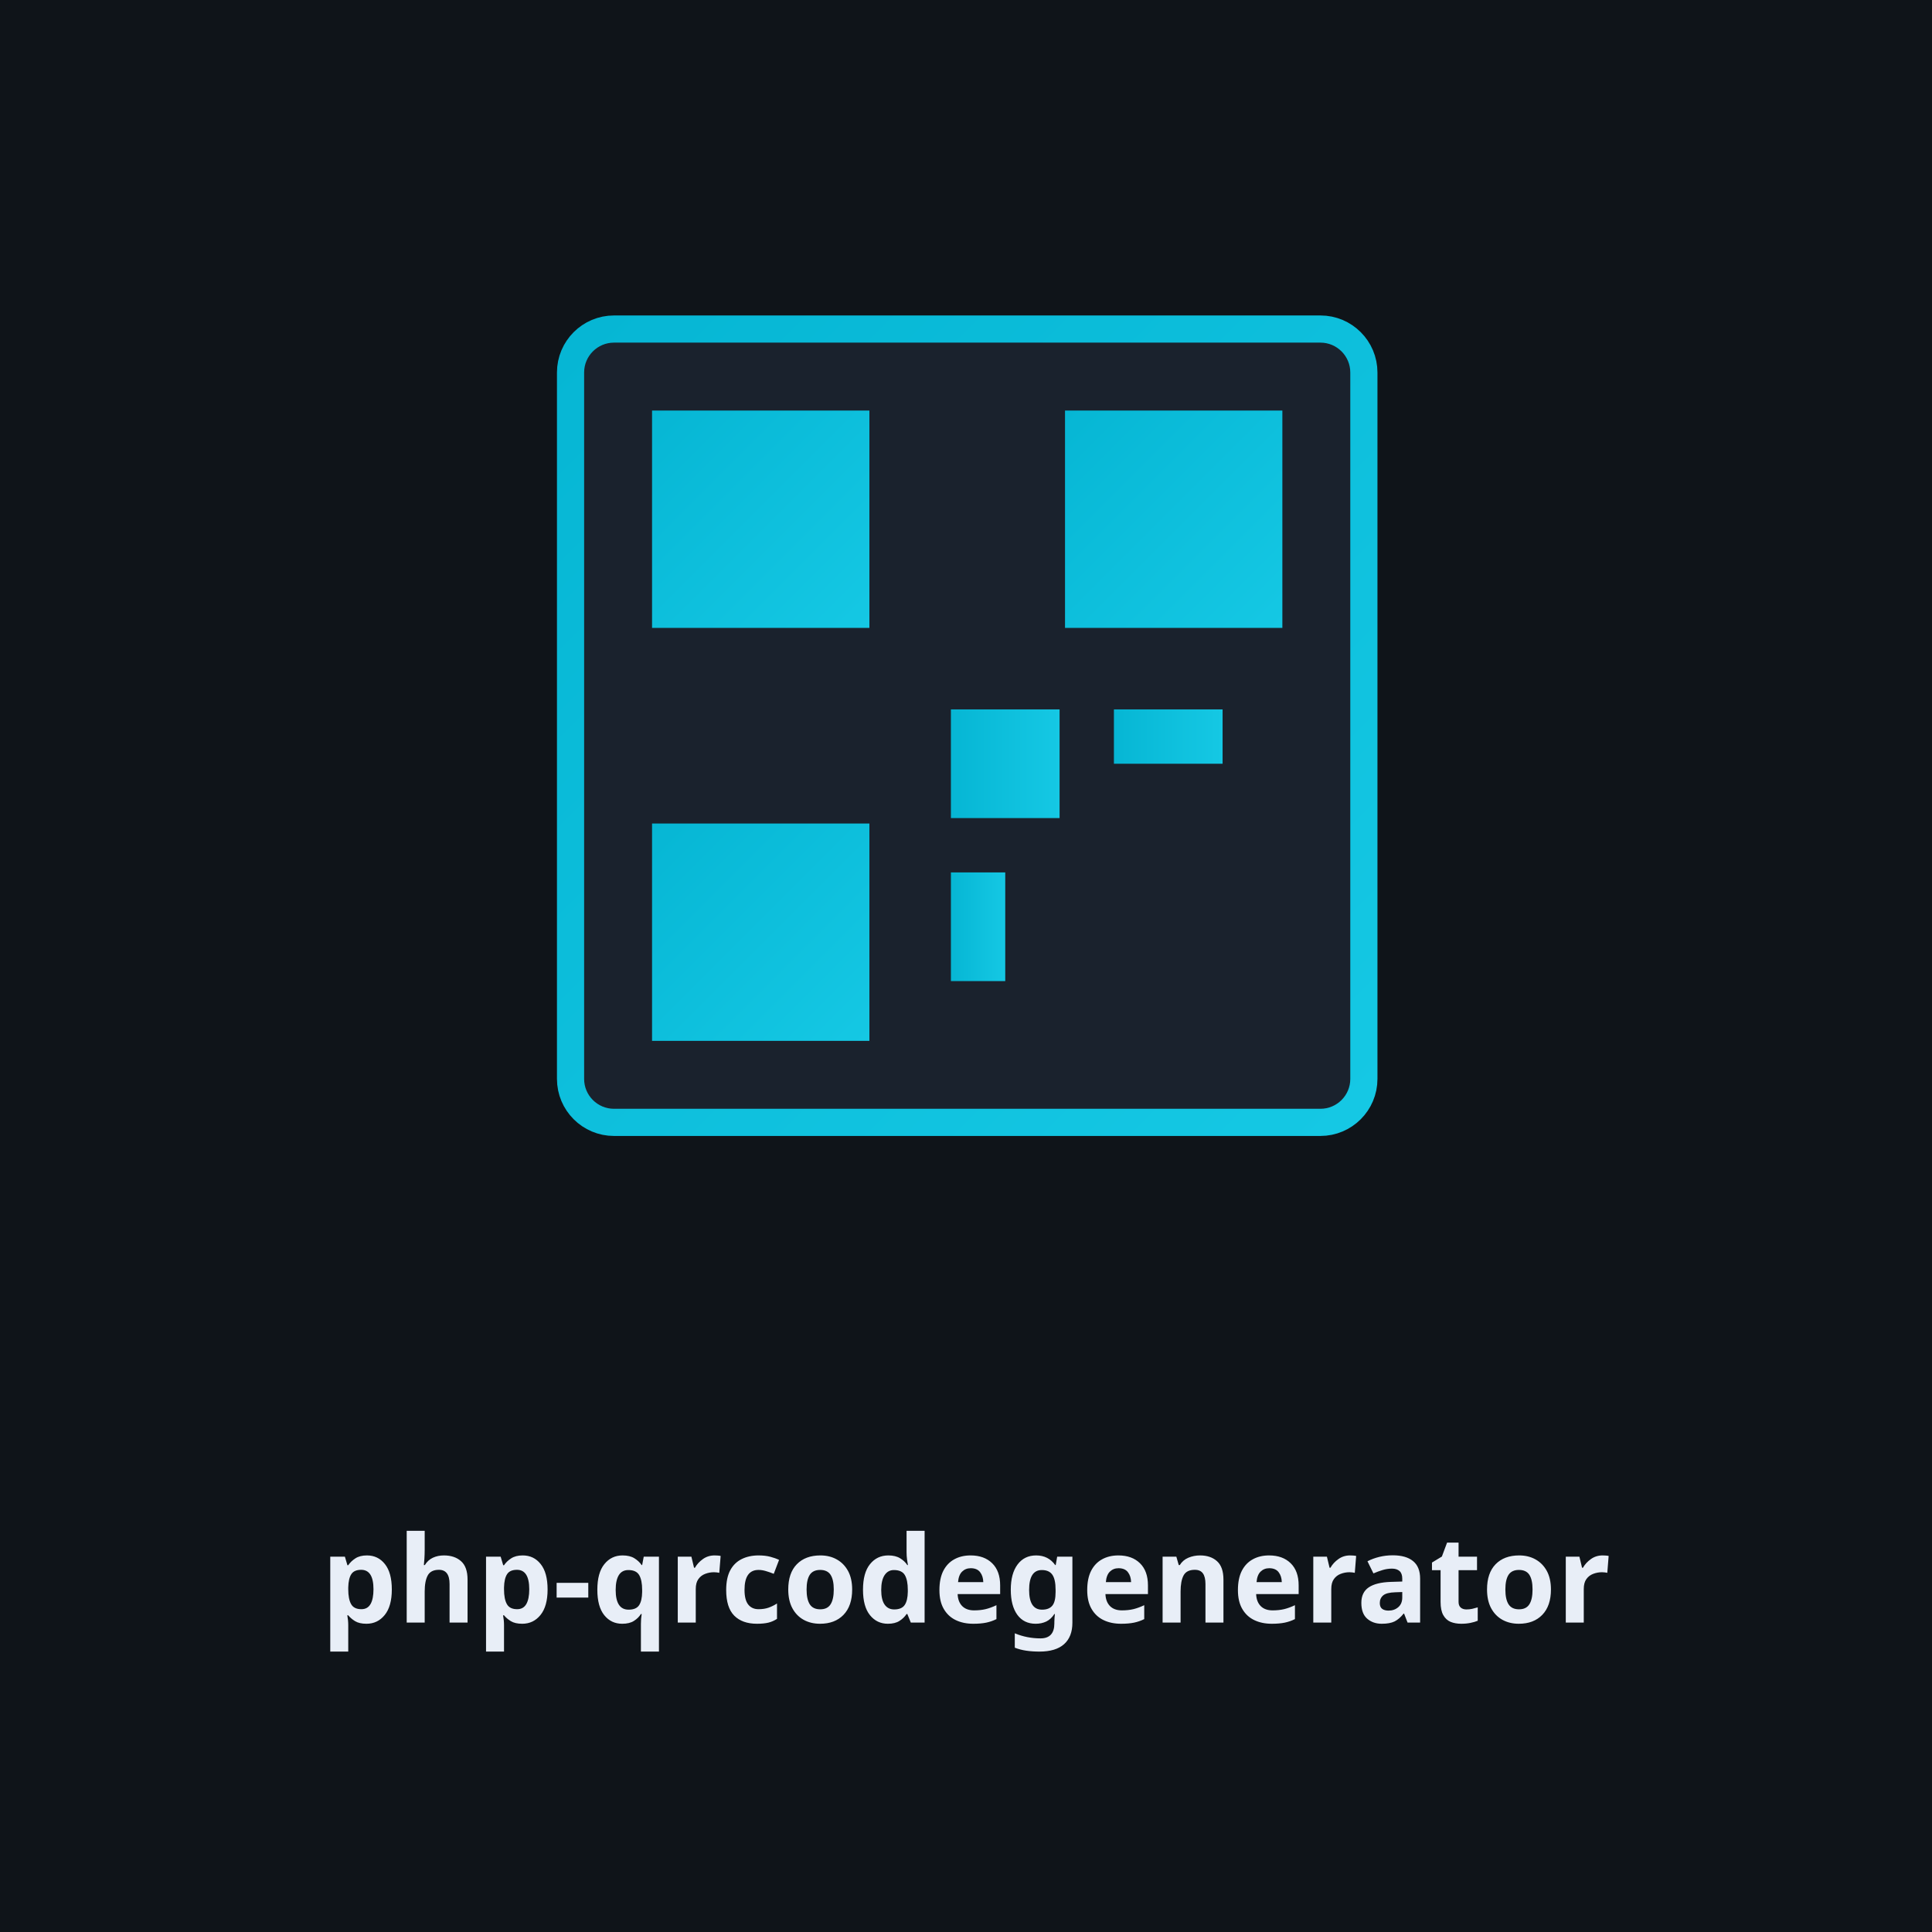
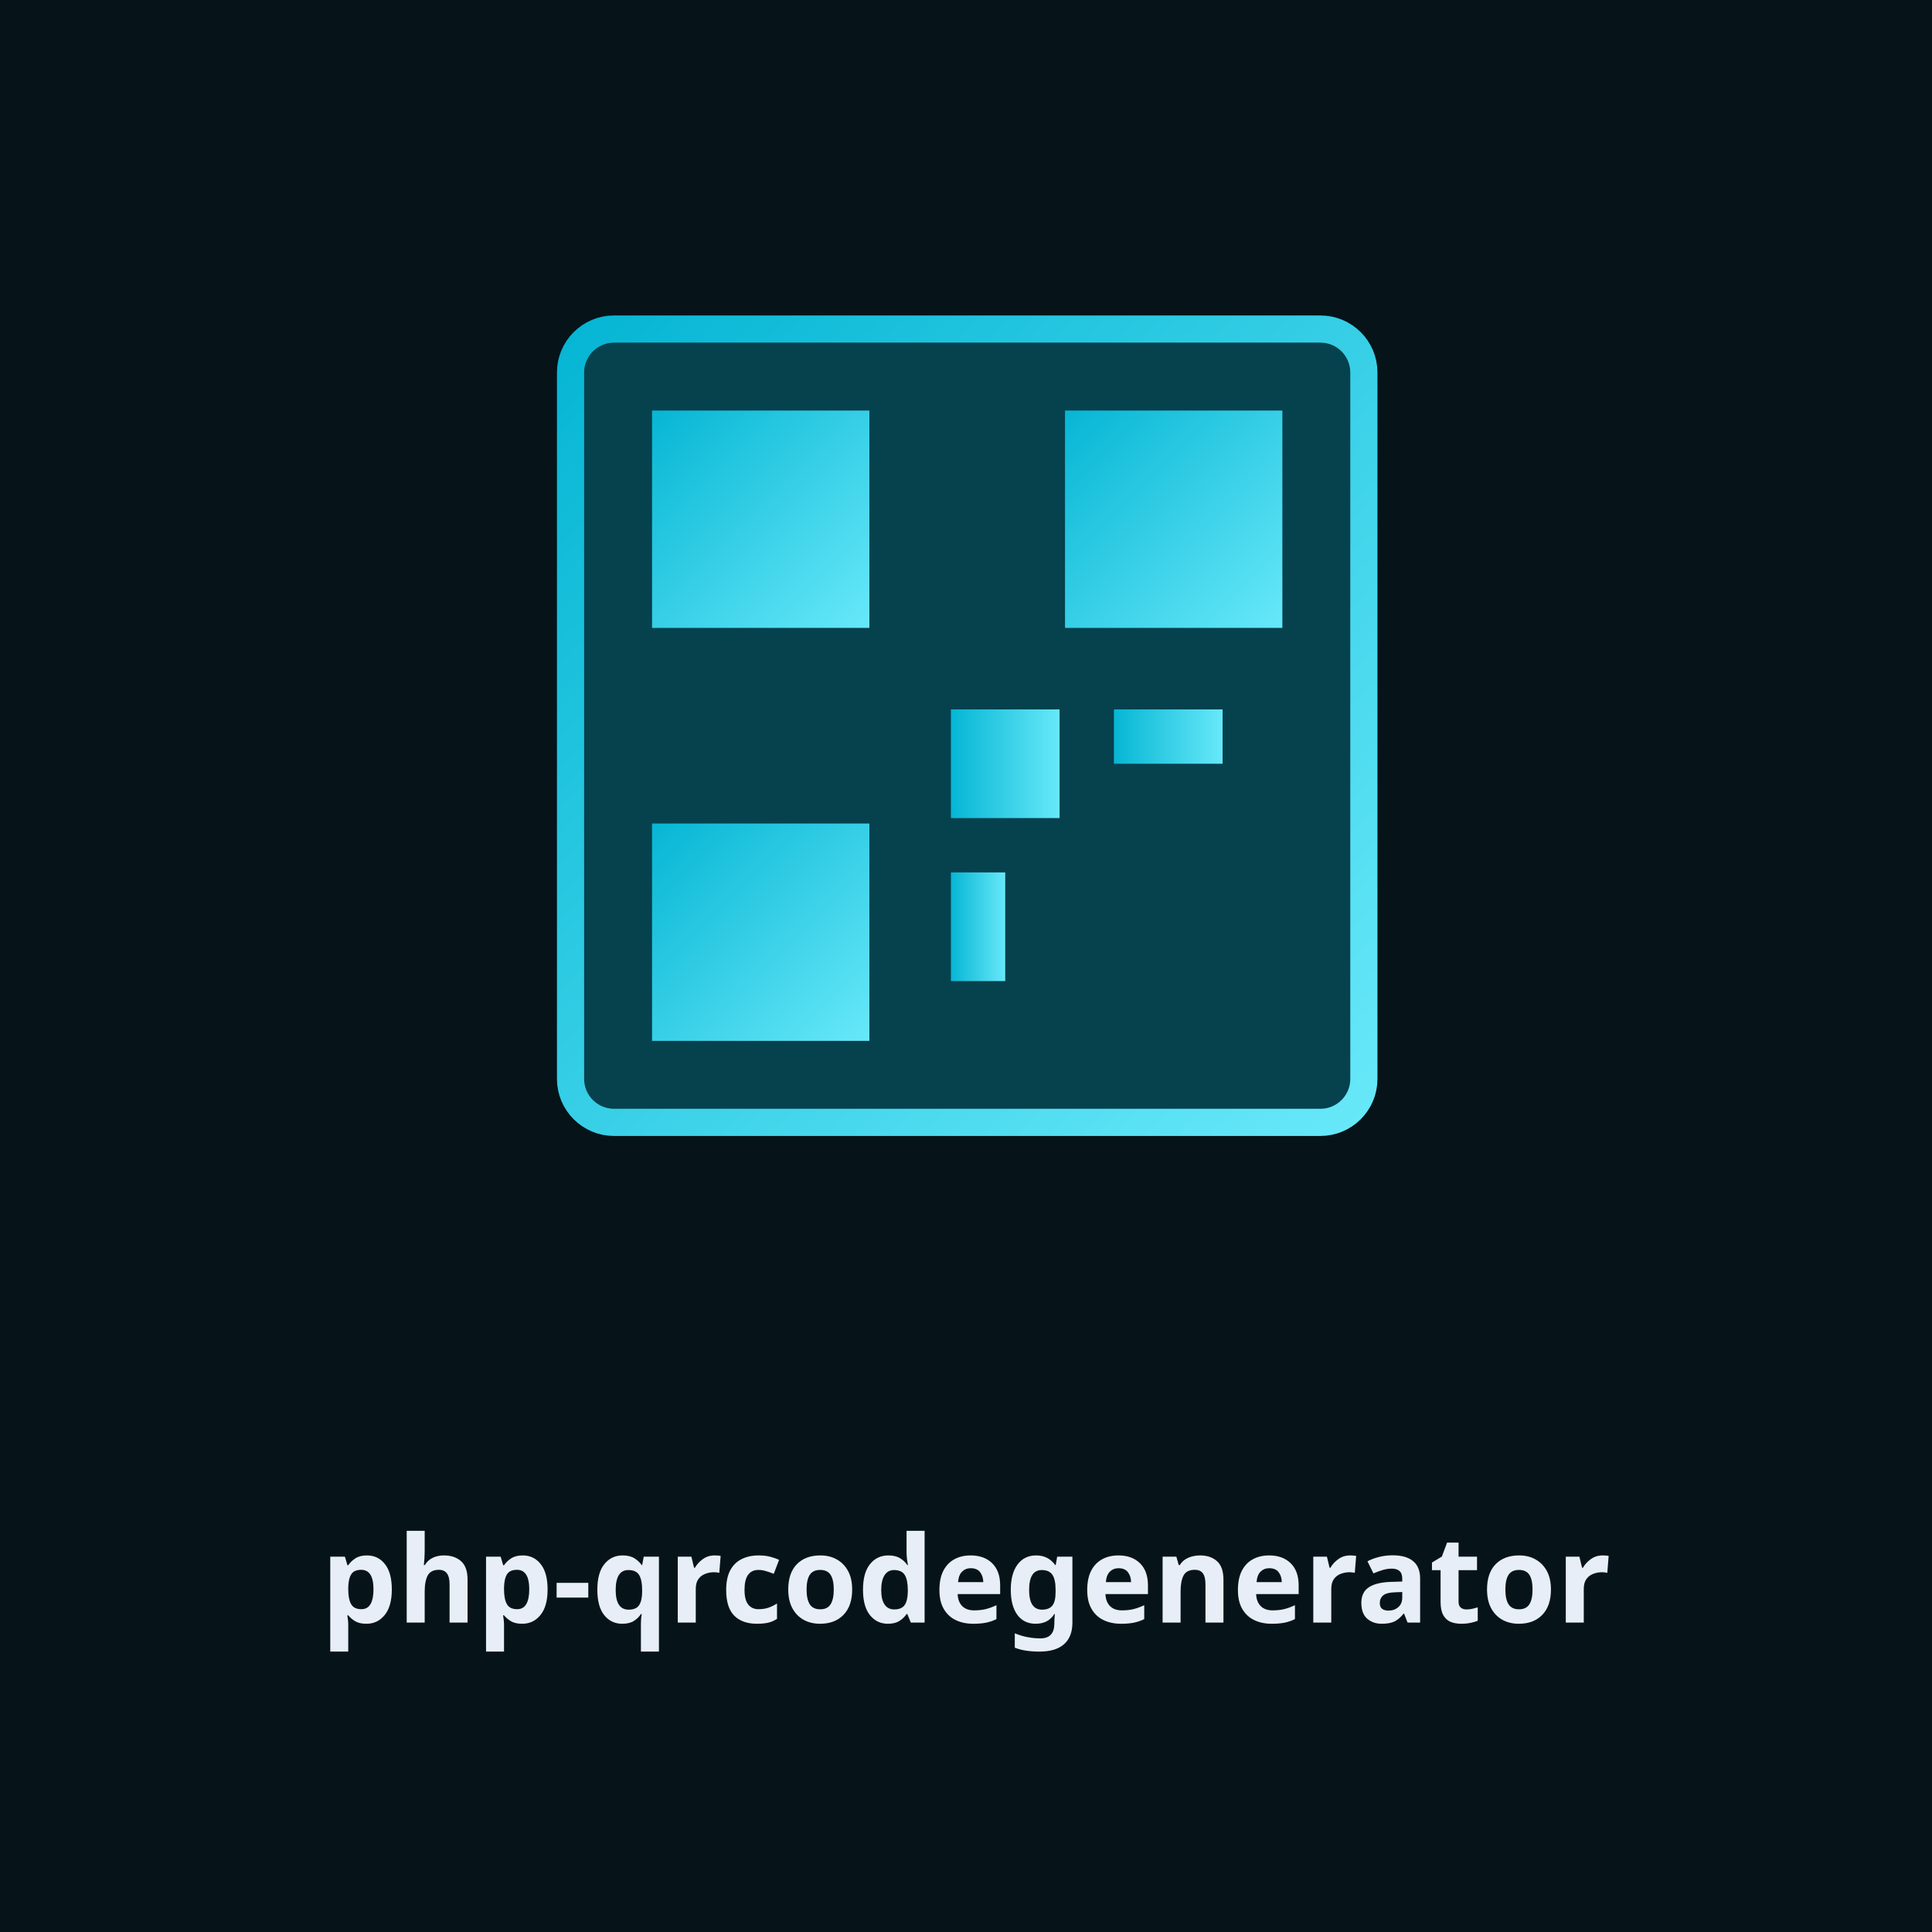
<svg xmlns="http://www.w3.org/2000/svg" viewBox="0 0 512 512" width="512" height="512" role="img" aria-label="php-qrcodegenerator">
  <defs>
    <linearGradient id="ac" x1="0" y1="0" x2="1" y2="1">
      <stop offset="0" stop-color="#06b6d4" />
-       <stop offset="1" stop-color="#15c8e4" />
+       <stop offset="1" stop-color="#67e8f9" />
    </linearGradient>
    <linearGradient id="gWarm" x1="0%" y1="0%" x2="100%" y2="0%">
      <stop offset="0%" stop-color="#06b6d4" />
-       <stop offset="100%" stop-color="#15c8e4" />
+       <stop offset="100%" stop-color="#67e8f9" />
    </linearGradient>
    <linearGradient id="canvasGrad" x1="0%" y1="0%" x2="100%" y2="100%">
-       <stop offset="0%" stop-color="#0a0e14" />
-       <stop offset="45%" stop-color="#151c28" />
-       <stop offset="100%" stop-color="#0c1820" />
-     </linearGradient>
-     <linearGradient id="bg" x1="0" y1="0" x2="1" y2="1">
-       <stop offset="0" stop-color="#1e1b4b" />
-       <stop offset="0.55" stop-color="#0f3a4a" />
-       <stop offset="1" stop-color="#0f766e" />
+       <stop offset="0%" stop-color="#05171c" />
+       <stop offset="45%" stop-color="#063742" />
+       <stop offset="100%" stop-color="#06141a" />
    </linearGradient>
    <radialGradient id="glowA" cx="18%" cy="22%" r="55%">
-       <stop offset="0%" stop-color="#06b6d4" stop-opacity="0.22" />
+       <stop offset="0%" stop-color="#06b6d4" stop-opacity="0.28" />
      <stop offset="100%" stop-color="#06b6d4" stop-opacity="0" />
    </radialGradient>
    <radialGradient id="glowB" cx="88%" cy="78%" r="50%">
-       <stop offset="0%" stop-color="#15c8e4" stop-opacity="0.20" />
-       <stop offset="100%" stop-color="#15c8e4" stop-opacity="0" />
+       <stop offset="0%" stop-color="#67e8f9" stop-opacity="0.24" />
+       <stop offset="100%" stop-color="#67e8f9" stop-opacity="0" />
    </radialGradient>
  </defs>
-   <rect width="512" height="512" fill="#0f1419" />
+   <rect width="512" height="512" fill="#06141a" />
  <g transform="translate(72 8) scale(0.72)">
-     <rect x="110" y="110" width="292" height="292" rx="16" fill="#1a222d" stroke="url(#ac)" stroke-width="10" />
+     <rect x="110" y="110" width="292" height="292" rx="16" fill="#06414e" stroke="url(#ac)" stroke-width="10" />
    <rect x="140" y="140" width="80" height="80" fill="url(#ac)" />
    <rect x="292" y="140" width="80" height="80" fill="url(#ac)" />
    <rect x="140" y="292" width="80" height="80" fill="url(#ac)" />
    <rect x="250" y="250" width="40" height="40" fill="url(#gWarm)" />
    <rect x="310" y="250" width="40" height="20" fill="url(#gWarm)" />
    <rect x="250" y="310" width="20" height="40" fill="url(#gWarm)" />
  </g>
  <text x="256" y="430" text-anchor="middle" font-family="Segoe UI, system-ui, sans-serif" font-size="32" font-weight="700" fill="#e8eef7">php-qrcodegenerator</text>
</svg>
